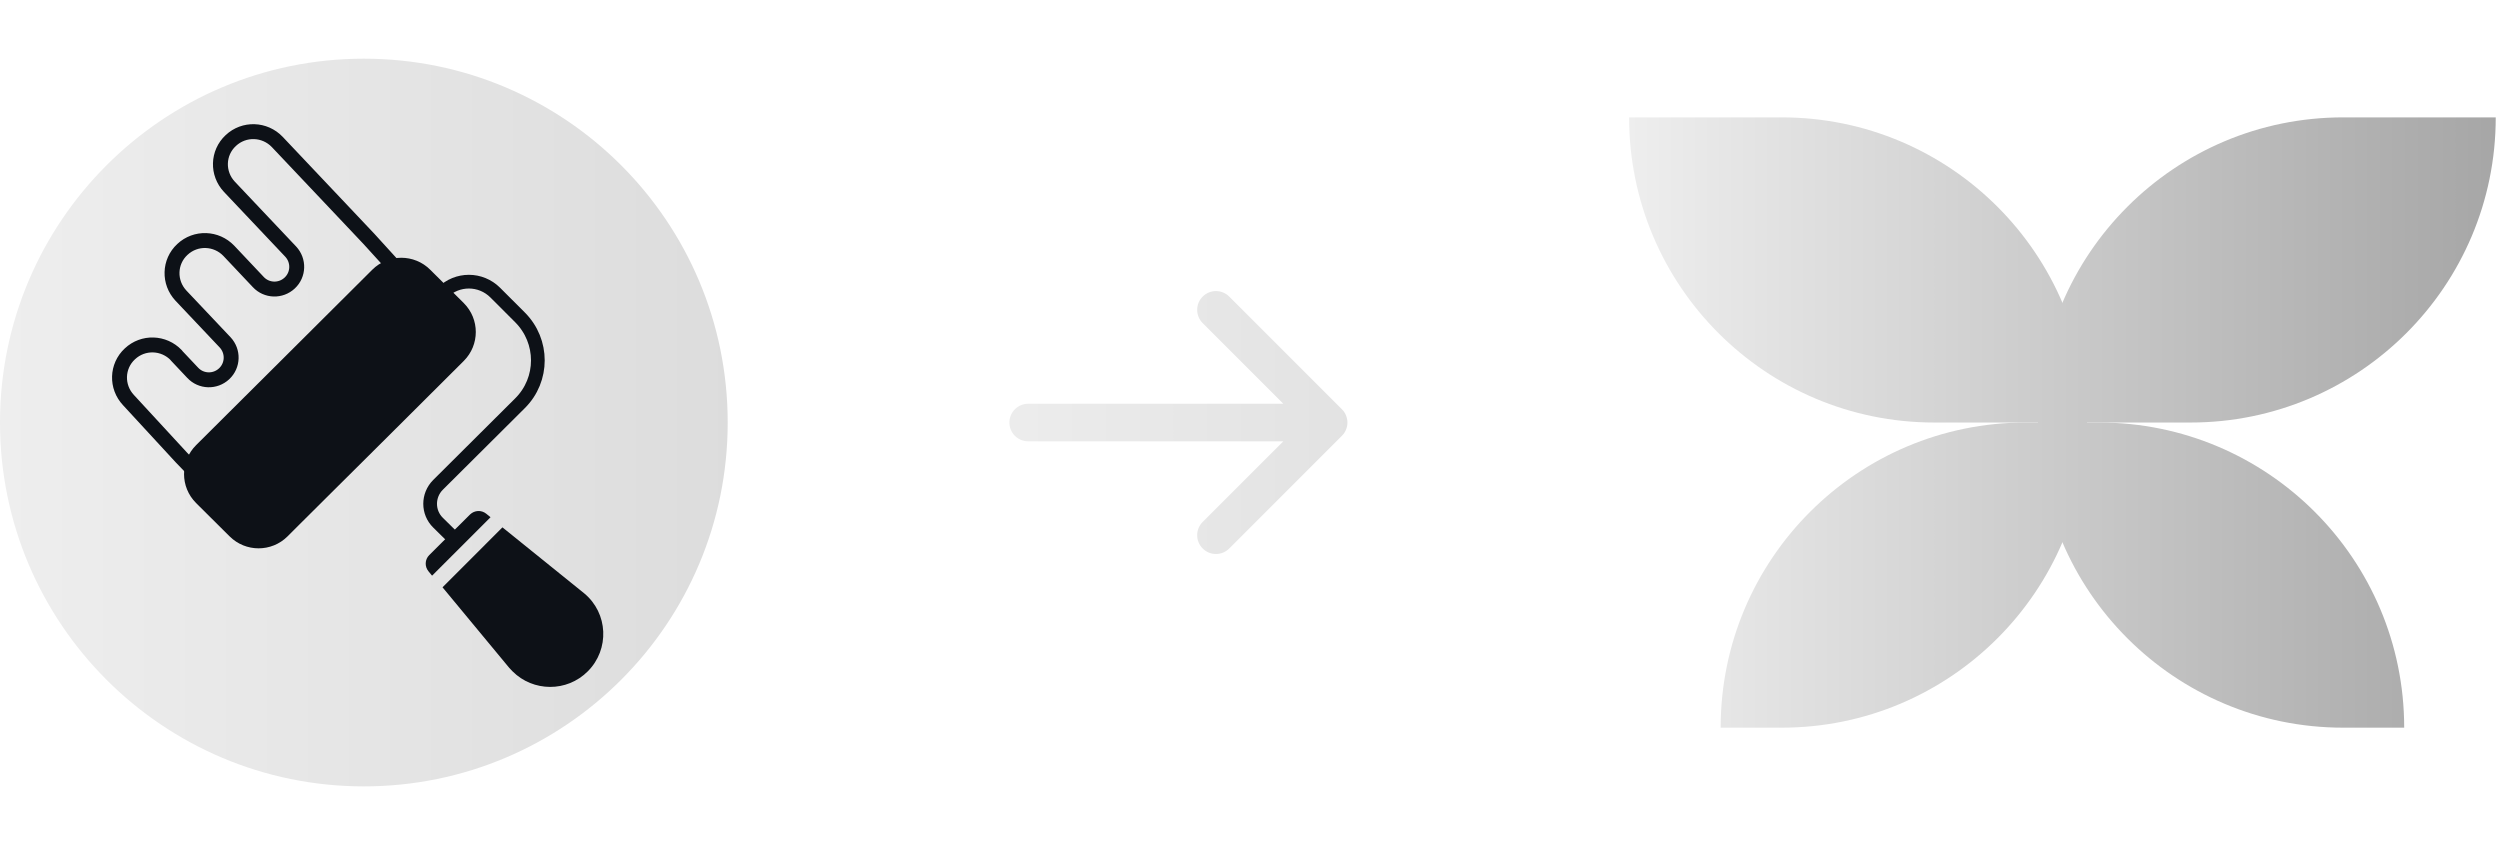
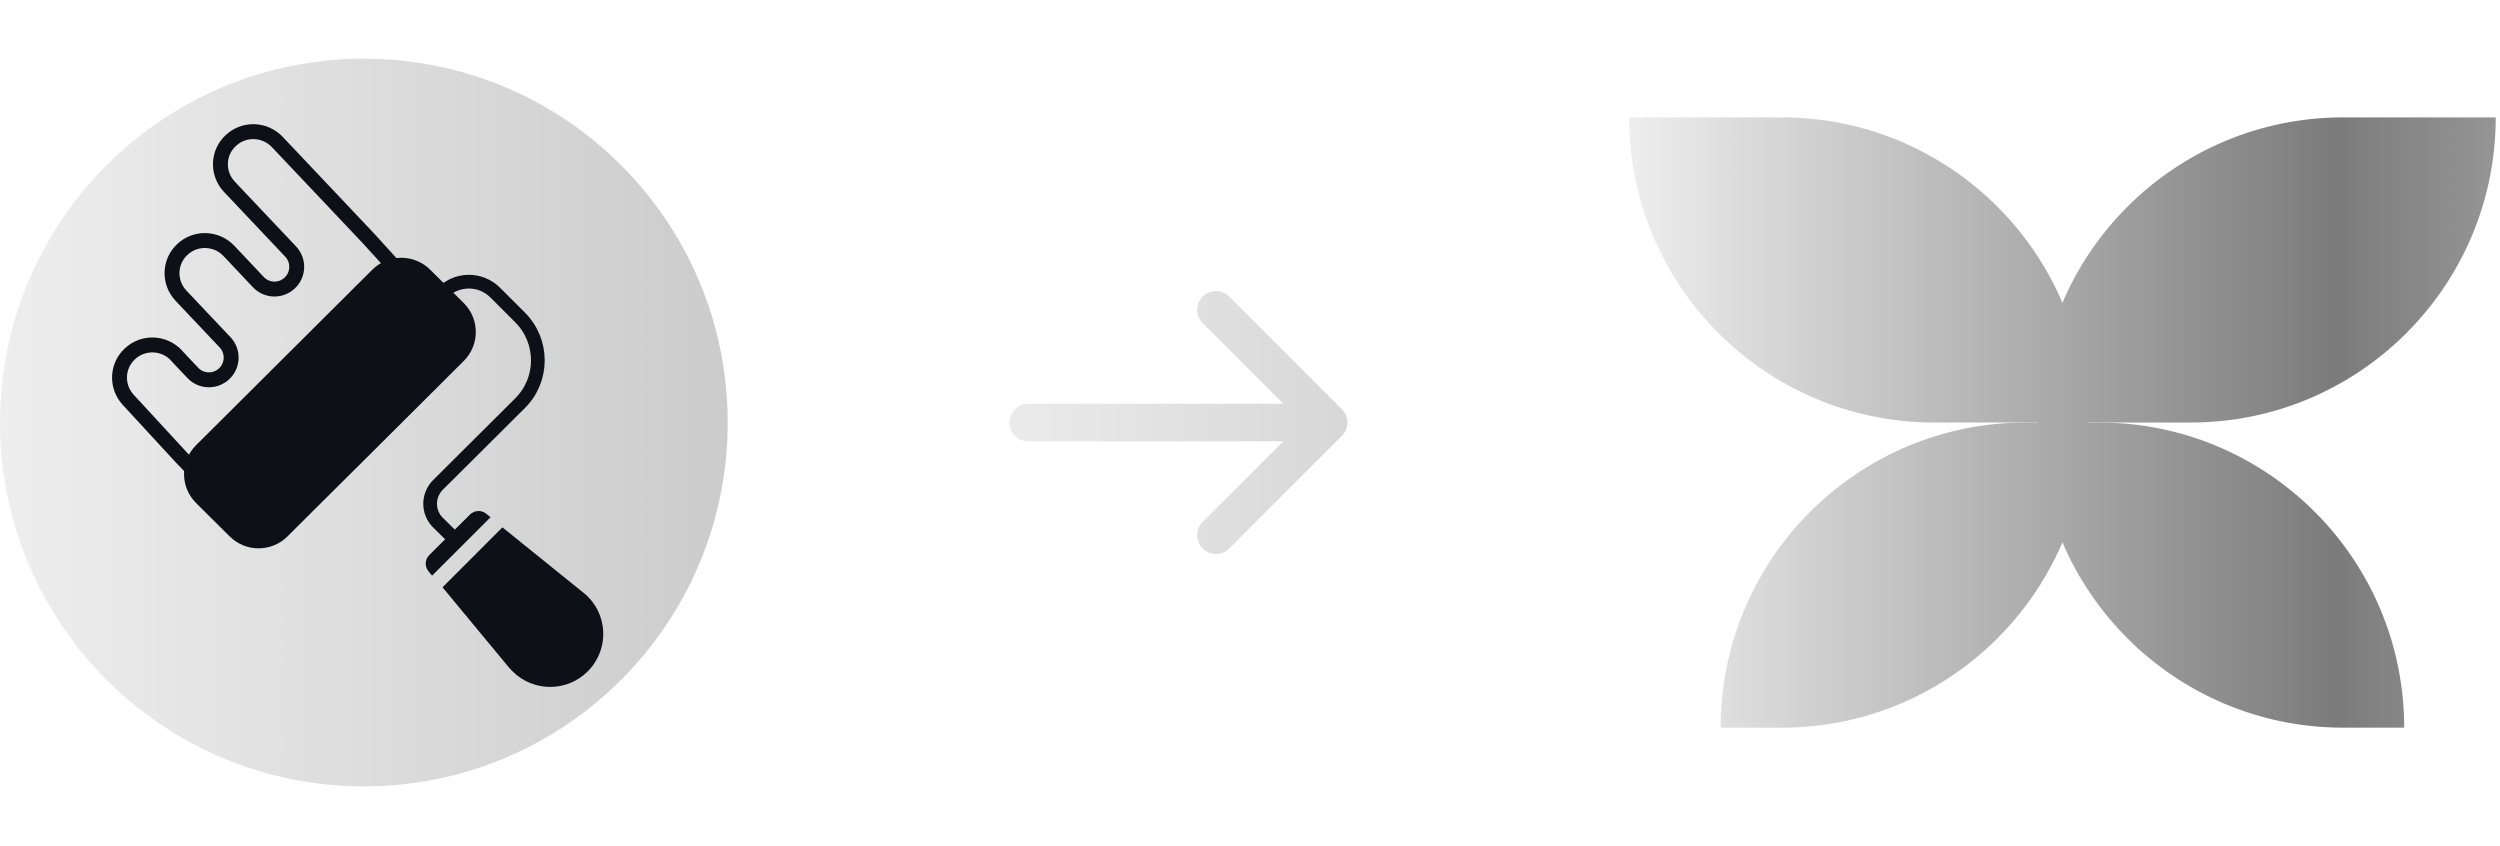
<svg xmlns="http://www.w3.org/2000/svg" width="213" height="72" viewBox="0 0 213 72" fill="none" role="img" aria-label="Renovate to Changesets">
  <defs>
-     <linearGradient id="logo-flow" x1="0" y1="36" x2="213" y2="36" gradientUnits="userSpaceOnUse">
+     <linearGradient id="logo-flow" gradientUnits="userSpaceOnUse" x1="0" y1="36" x2="426" y2="36">
      <stop offset="0" stop-color="#eeeeee" />
-       <stop offset="0.5" stop-color="#b3b3b3" />
-       <stop offset="1" stop-color="#7b7b7b" />
+       <stop offset="0.25" stop-color="#7b7b7b" />
+       <stop offset="0.5" stop-color="#eeeeee" />
+       <stop offset="0.75" stop-color="#7b7b7b" />
+       <stop offset="1" stop-color="#eeeeee" />
+       <animate attributeName="x1" values="0;-213" dur="3s" repeatCount="indefinite" />
+       <animate attributeName="x2" values="426;213" dur="3s" repeatCount="indefinite" />
    </linearGradient>
  </defs>
  <g transform="translate(0 5) scale(1.9375)">
    <circle cx="16" cy="16" r="16" fill="url(#logo-flow)" />
    <g fill="none" transform="translate(1.71 1.435) scale(0.8864)">
      <path d="M6.818 13.093C6.199 12.444 5.172 12.405 4.514 13.025C3.855 13.635 3.826 14.661 4.446 15.32L7.07 18.166L7.612 18.728L17.749 8.833L16.374 7.322L14.883 5.744L11.824 2.51C11.204 1.862 10.178 1.823 9.519 2.443C8.861 3.053 8.832 4.079 9.452 4.737L12.492 7.952C12.908 8.397 12.889 9.094 12.443 9.51C11.998 9.927 11.301 9.907 10.885 9.462L9.423 7.913C8.803 7.264 7.777 7.226 7.118 7.845C6.46 8.455 6.431 9.481 7.051 10.14L9.239 12.454C9.655 12.899 9.636 13.596 9.19 14.013C8.745 14.429 8.048 14.41 7.631 13.964L6.818 13.102" stroke="#0d1117" stroke-width="0.74" stroke-linecap="round" stroke-linejoin="round" />
      <path d="M20.024 9.985C20.383 9.627 20.857 9.443 21.332 9.443C21.806 9.443 22.28 9.627 22.639 9.985L23.868 11.214C25.049 12.396 25.049 14.303 23.868 15.475L19.802 19.522C19.279 20.044 19.279 20.887 19.802 21.4L20.46 22.049" stroke="#0d1117" stroke-width="0.68" stroke-linecap="round" stroke-linejoin="round" />
      <path d="M12.25 13.645L8.058 17.818C7.409 18.466 7.409 19.512 8.058 20.161L8.222 20.325L9.723 21.816C10.372 22.465 11.427 22.465 12.076 21.816L12.686 21.206L14.535 19.367L15.813 18.098L17.875 16.046L20.819 13.112C21.467 12.463 21.467 11.418 20.819 10.769L19.153 9.113C18.505 8.465 17.449 8.465 16.8 9.113L12.25 13.645Z" fill="#0d1117" stroke="#0d1117" stroke-width="0.74" stroke-linecap="round" stroke-linejoin="round" />
      <path d="M19.511 24.024L22.406 21.129L22.193 20.955C21.951 20.761 21.612 20.78 21.39 20.993L19.366 23.007C19.143 23.23 19.134 23.578 19.327 23.811L19.502 24.024H19.511Z" fill="#0d1117" />
      <path d="M27.053 24.905L22.997 21.632L20.024 24.605L23.335 28.603C23.384 28.661 23.442 28.719 23.5 28.777C24.517 29.794 26.192 29.814 27.228 28.777C28.322 27.683 28.244 25.892 27.053 24.905Z" fill="#0d1117" />
    </g>
  </g>
  <path fill-rule="evenodd" clip-rule="evenodd" transform="translate(81.2 16.8) scale(1.6)" d="M13.293 5.293C13.683 4.902 14.317 4.902 14.707 5.293L20.707 11.293C20.895 11.48 21 11.735 21 12C21 12.265 20.895 12.52 20.707 12.707L14.707 18.707C14.317 19.098 13.683 19.098 13.293 18.707C12.902 18.317 12.902 17.683 13.293 17.293L17.586 13H4C3.448 13 3 12.552 3 12C3 11.448 3.448 11 4 11H17.586L13.293 6.707C12.902 6.317 12.902 5.683 13.293 5.293Z" fill="url(#logo-flow)" />
  <g transform="translate(138.8 10) scale(0.5652174)">
    <path d="M68.997 45.998C68.997 20.594 48.403 0 22.999 0H0C0 25.404 20.594 45.998 45.998 45.998H68.997Z" fill="url(#logo-flow)" />
    <path d="M68.997 45.998C68.997 71.402 48.403 91.996 22.999 91.996H13.799C13.799 66.592 34.393 45.998 59.797 45.998L68.997 45.998Z" fill="url(#logo-flow)" />
    <path d="M61.637 45.998C61.637 20.594 82.231 0 107.635 0H130.634C130.634 25.404 110.04 45.998 84.636 45.998H61.637Z" fill="url(#logo-flow)" />
    <path d="M61.637 45.998C61.637 71.402 82.231 91.996 107.635 91.996H116.835C116.835 66.592 96.241 45.998 70.837 45.998L61.637 45.998Z" fill="url(#logo-flow)" />
    <path d="M65.317 27.94C67.686 33.484 68.997 39.588 68.997 45.998C68.997 52.408 67.686 58.511 65.317 64.055C62.948 58.511 61.637 52.408 61.637 45.998C61.637 39.588 62.948 33.484 65.317 27.94Z" fill="url(#logo-flow)" />
  </g>
</svg>
